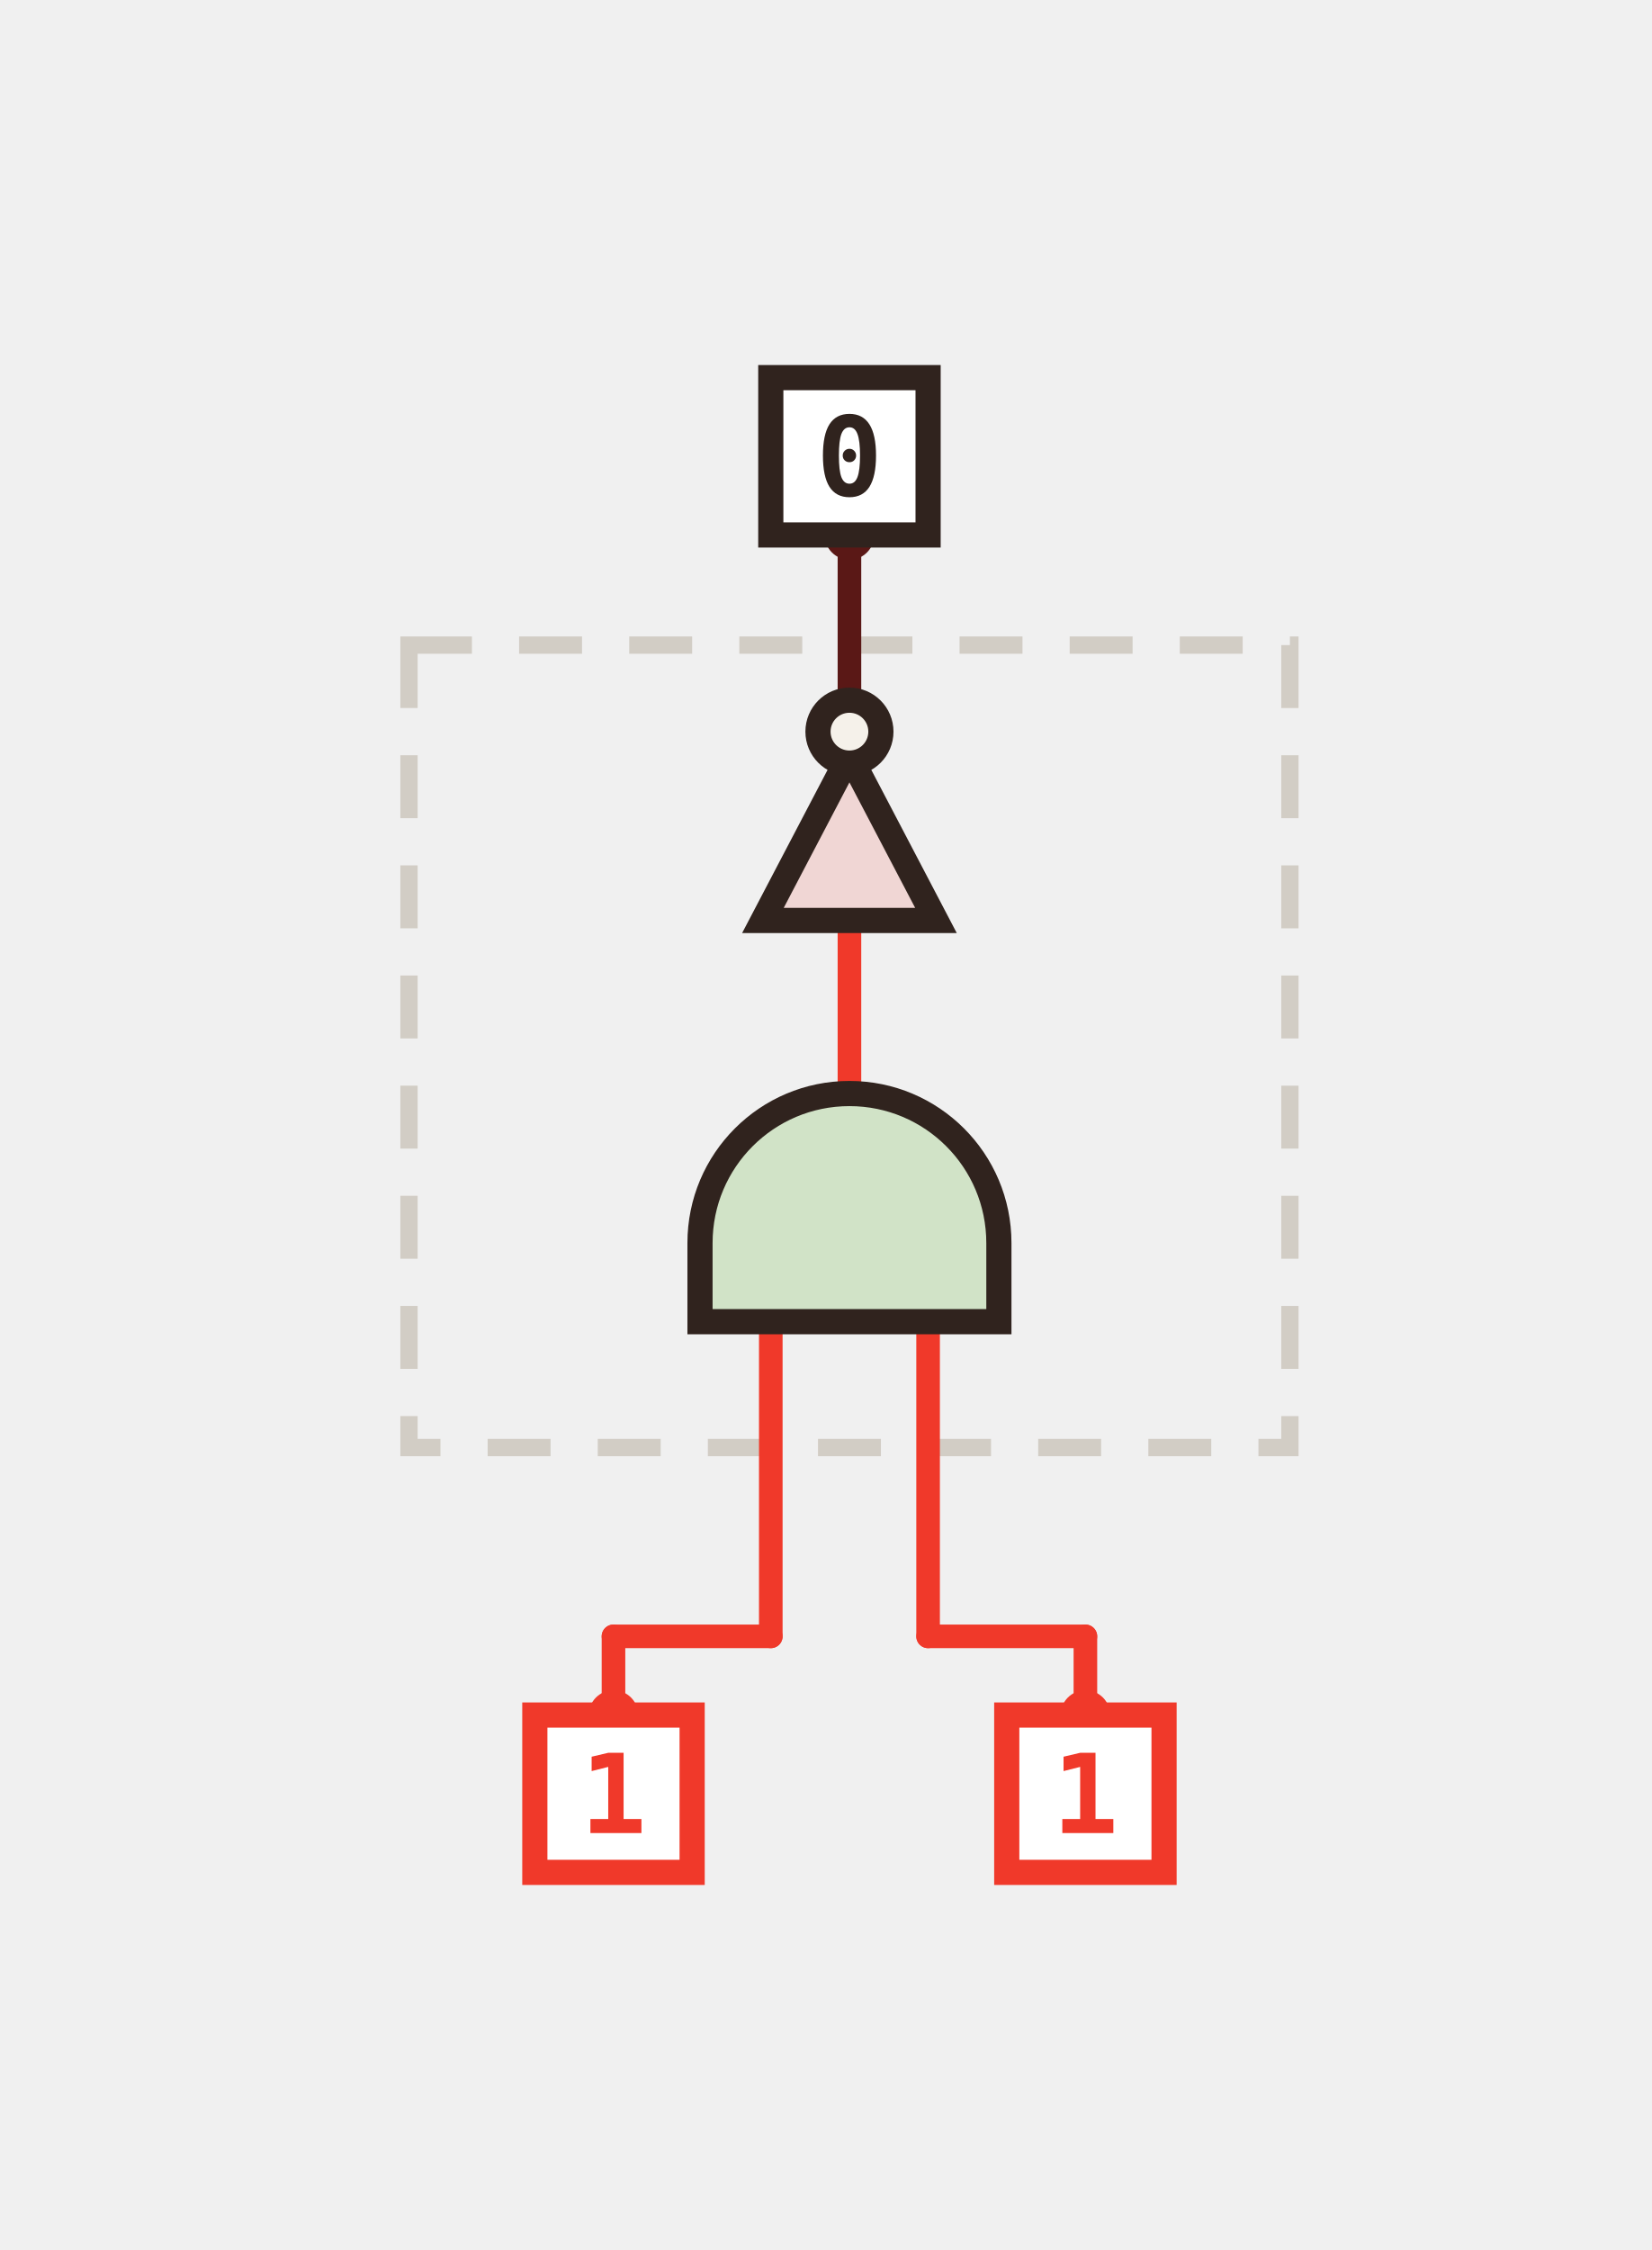
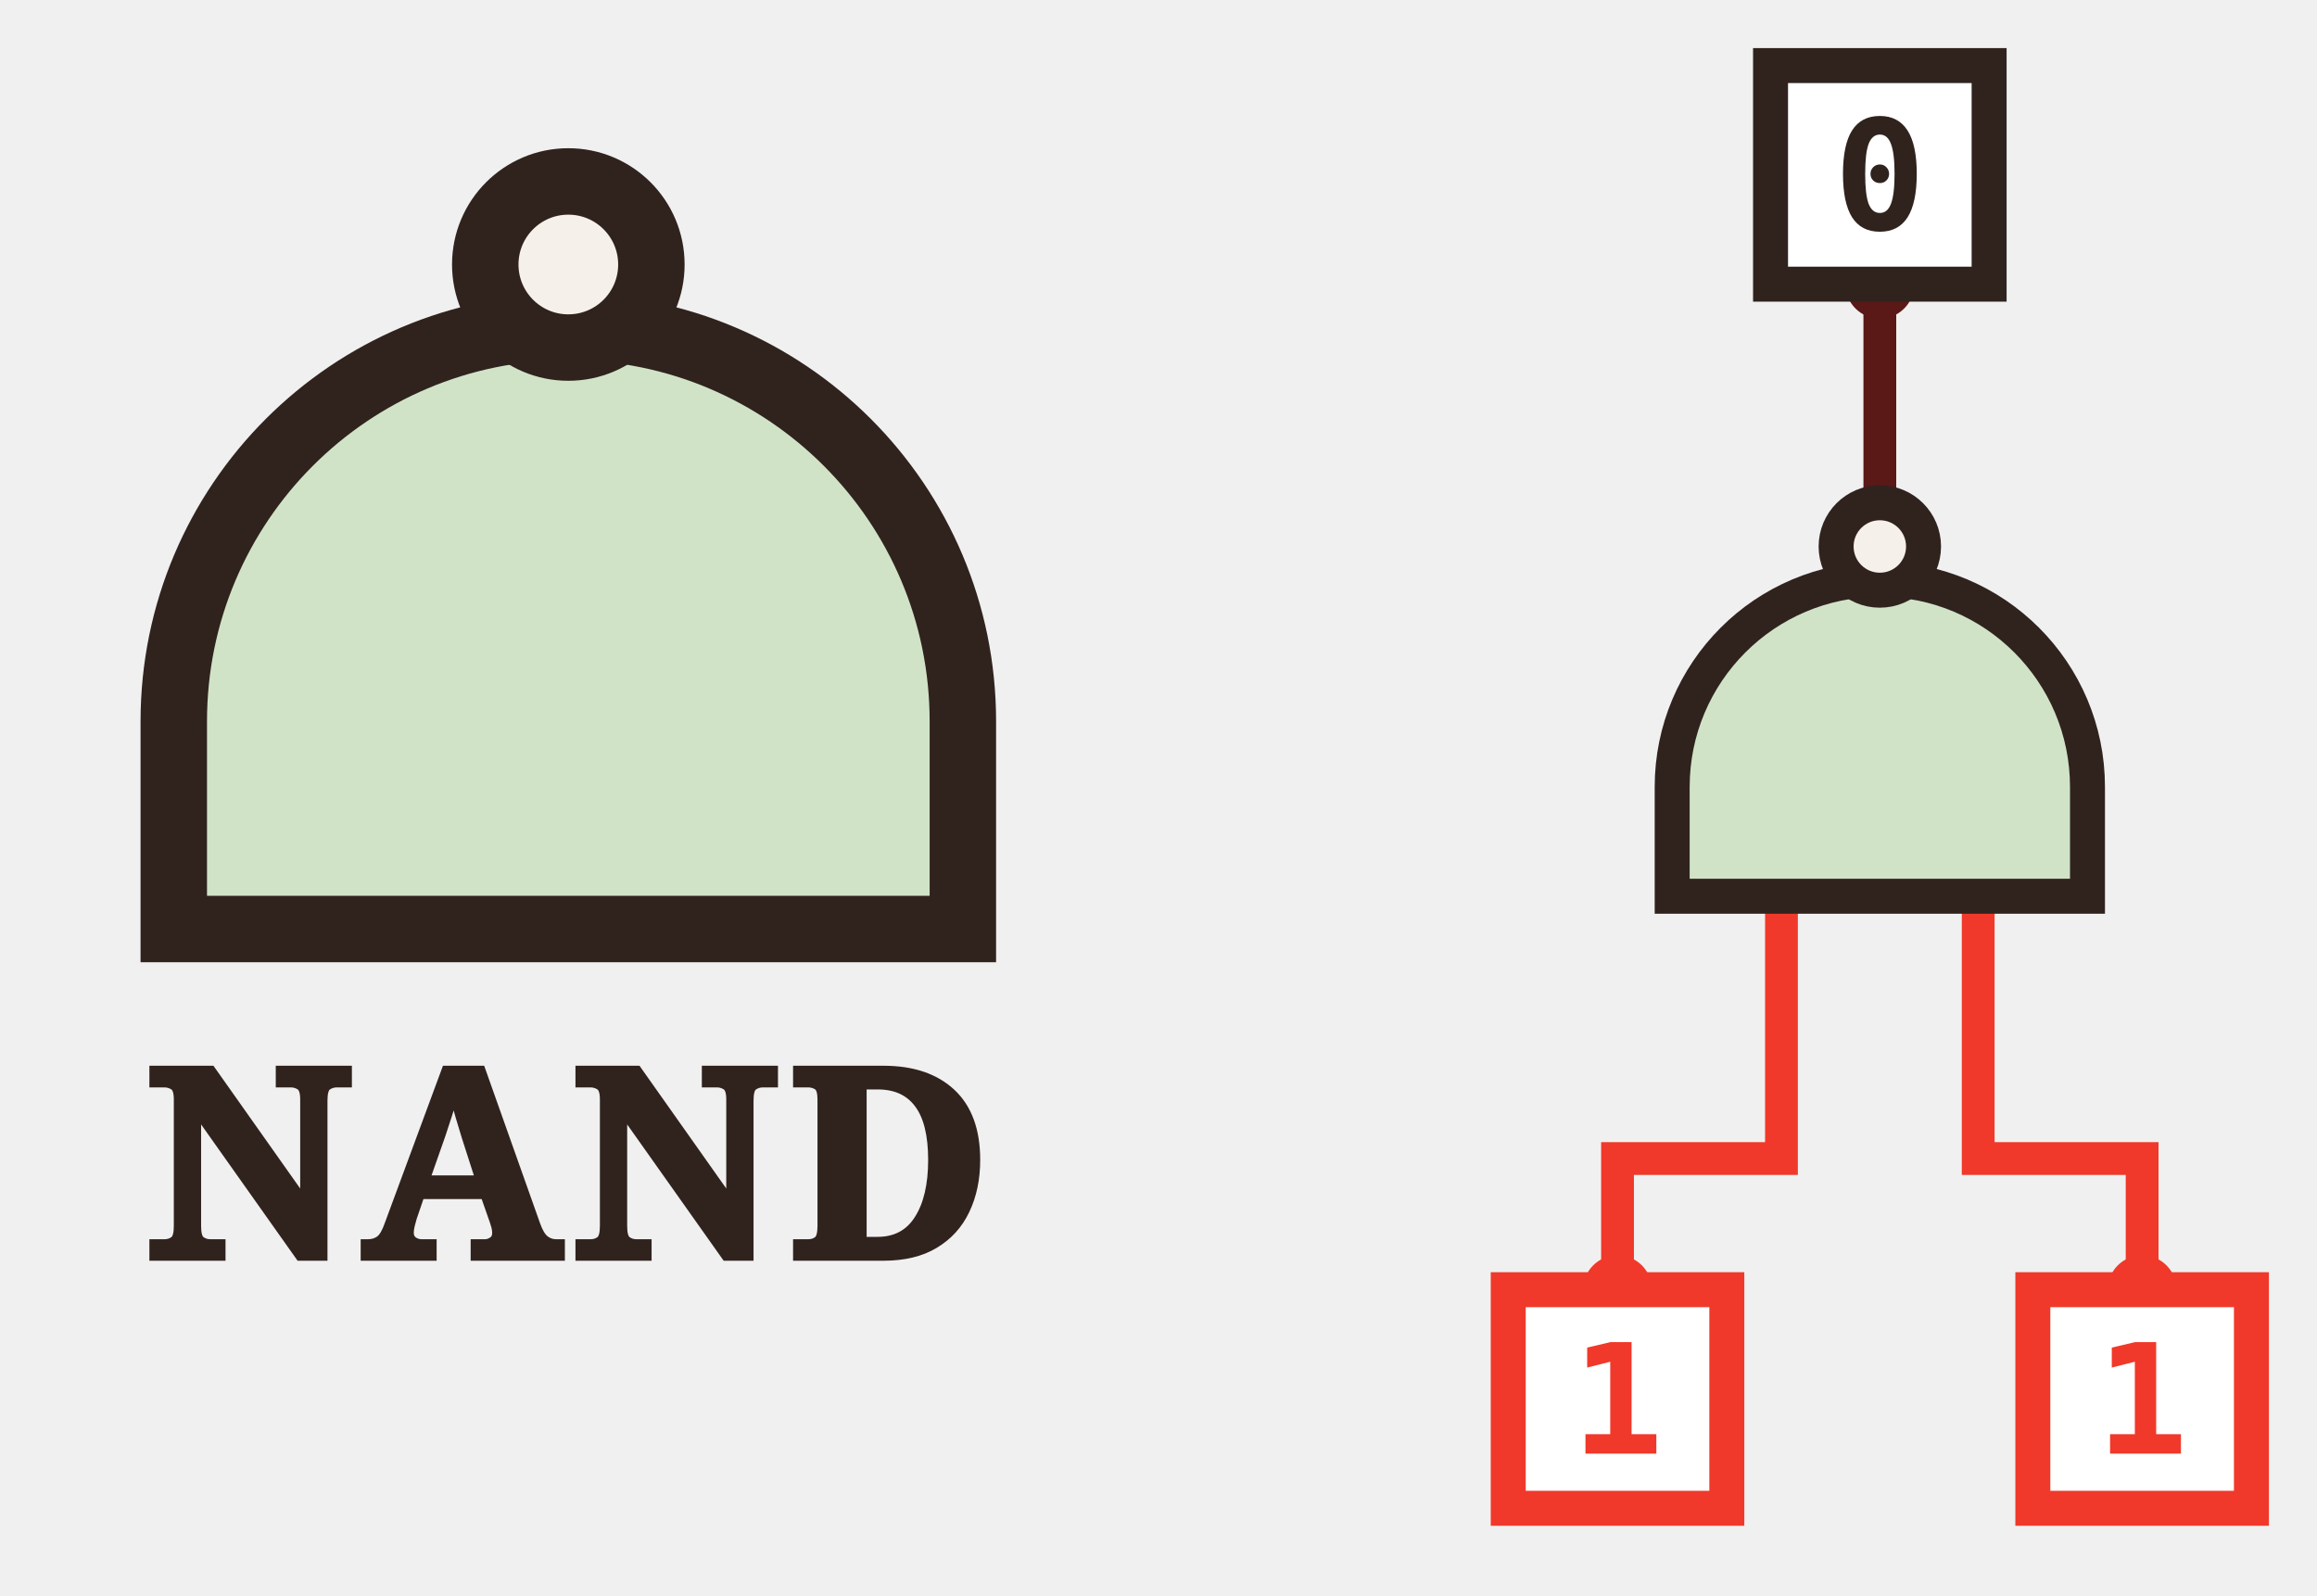
- <svg xmlns="http://www.w3.org/2000/svg" width="420" height="572" viewBox="0 0 210 286">
-   <g transform="translate(-1132,-452)">
-     <rect x="1184" y="534" width="112" height="102" fill="none" stroke="#d2cdc5" stroke-width="2.2" stroke-dasharray="8 6" />
-     <line x1="1210" y1="670" x2="1210" y2="660" stroke="#f0392a" stroke-width="3.0" stroke-linecap="round" />
-     <line x1="1270" y1="670" x2="1270" y2="660" stroke="#f0392a" stroke-width="3.0" stroke-linecap="round" />
-     <line x1="1230" y1="620" x2="1230" y2="660" stroke="#f0392a" stroke-width="3.0" stroke-linecap="round" />
-     <line x1="1250" y1="620" x2="1250" y2="660" stroke="#f0392a" stroke-width="3.0" stroke-linecap="round" />
-     <line x1="1240" y1="590" x2="1240" y2="570" stroke="#f0392a" stroke-width="3.0" stroke-linecap="round" />
-     <line x1="1210" y1="660" x2="1230" y2="660" stroke="#f0392a" stroke-width="3.0" stroke-linecap="round" />
-     <line x1="1250" y1="660" x2="1270" y2="660" stroke="#f0392a" stroke-width="3.0" stroke-linecap="round" />
-     <line x1="1240" y1="520" x2="1240" y2="540" stroke="#5a1816" stroke-width="3.0" stroke-linecap="round" />
-     <circle cx="1210" cy="670" r="3.15" fill="#f0392a" />
-     <circle cx="1270" cy="670" r="3.15" fill="#f0392a" />
-     <circle cx="1240" cy="520" r="3.15" fill="#5a1816" />
-     <rect x="1200" y="670" width="20" height="20" fill="#ffffff" stroke="#f0392a" stroke-width="3.2" />
-     <text x="1210" y="685" font-family="Fira Code, ui-monospace, monospace" font-size="14" font-weight="600" text-anchor="middle" fill="#f0392a">1</text>
-     <rect x="1260" y="670" width="20" height="20" fill="#ffffff" stroke="#f0392a" stroke-width="3.2" />
-     <text x="1270" y="685" font-family="Fira Code, ui-monospace, monospace" font-size="14" font-weight="600" text-anchor="middle" fill="#f0392a">1</text>
-     <rect x="1230" y="500" width="20" height="20" fill="#ffffff" stroke="#30231e" stroke-width="3.2" />
-     <text x="1240" y="515" font-family="Fira Code, ui-monospace, monospace" font-size="14" font-weight="600" text-anchor="middle" fill="#30231e">0</text>
-     <line x1="1240" y1="540" x2="1240" y2="550" stroke="#5a1816" stroke-width="3.0" stroke-linecap="round" />
-     <line x1="1240" y1="570" x2="1240" y2="560" stroke="#f0392a" stroke-width="3.0" stroke-linecap="round" />
-     <g transform="translate(1240,560) rotate(270)">
-       <path d="M -9 -11 L 12 0 L -9 11 Z" fill="#f0d6d4" stroke="#30231e" stroke-width="3.2" stroke-linecap="square" stroke-linejoin="miter" />
-       <circle cx="15" cy="0" r="4" fill="#f5f1ea" stroke="#30231e" stroke-width="3.2" />
+ <svg xmlns="http://www.w3.org/2000/svg" width="424" height="292" viewBox="-116 -72 212 146">
+   <g transform="translate(-64,-6)">
+     <g transform="scale(1.9)">
+       <g transform="rotate(270)">
+         <path d="M -10 -19 L 0 -19 A 19 19 0 0 1 0 19 L -10 19 Z" fill="#d1e3c7" stroke="#30231e" stroke-width="3.2" stroke-linecap="square" stroke-linejoin="miter" />
+         <circle cx="22" cy="0" r="4" fill="#f5f1ea" stroke="#30231e" stroke-width="3.2" />
+       </g>
    </g>
-     <line x1="1230" y1="620" x2="1240" y2="620" stroke="#f0392a" stroke-width="3.0" stroke-linecap="round" />
-     <line x1="1250" y1="620" x2="1240" y2="620" stroke="#f0392a" stroke-width="3.0" stroke-linecap="round" />
-     <line x1="1240" y1="590" x2="1240" y2="600" stroke="#f0392a" stroke-width="3.0" stroke-linecap="round" />
-     <g transform="translate(1240,610) rotate(270)">
+     <text x="0" y="49" font-family="Young Serif, Georgia, serif" font-size="24" font-weight="800" letter-spacing="1" text-anchor="middle" fill="#30231e" stroke="#30231e" stroke-width="0.7">NAND</text>
+   </g>
+   <g transform="translate(56,0)">
+     <polyline points="0,-8 0,-46" fill="none" stroke="#5a1816" stroke-width="3.0" stroke-linecap="square" stroke-linejoin="miter" />
+     <circle cx="0" cy="-46" r="3.15" fill="#5a1816" />
+     <rect x="-10" y="-66" width="20" height="20" fill="#ffffff" stroke="#30231e" stroke-width="3.2" />
+     <text x="0" y="-51" font-family="Fira Code, ui-monospace, monospace" font-size="14" font-weight="600" text-anchor="middle" fill="#30231e">0</text>
+     <polyline points="-9,6 -9,34 -24,34 -24,46" fill="none" stroke="#f0392a" stroke-width="3.0" stroke-linecap="square" stroke-linejoin="miter" />
+     <circle cx="-24" cy="46" r="3.15" fill="#f0392a" />
+     <rect x="-34" y="46" width="20" height="20" fill="#ffffff" stroke="#f0392a" stroke-width="3.2" />
+     <text x="-24" y="61" font-family="Fira Code, ui-monospace, monospace" font-size="14" font-weight="600" text-anchor="middle" fill="#f0392a">1</text>
+     <polyline points="9,6 9,34 24,34 24,46" fill="none" stroke="#f0392a" stroke-width="3.0" stroke-linecap="square" stroke-linejoin="miter" />
+     <circle cx="24" cy="46" r="3.15" fill="#f0392a" />
+     <rect x="14" y="46" width="20" height="20" fill="#ffffff" stroke="#f0392a" stroke-width="3.2" />
+     <text x="24" y="61" font-family="Fira Code, ui-monospace, monospace" font-size="14" font-weight="600" text-anchor="middle" fill="#f0392a">1</text>
+     <g transform="rotate(270)">
      <path d="M -10 -19 L 0 -19 A 19 19 0 0 1 0 19 L -10 19 Z" fill="#d1e3c7" stroke="#30231e" stroke-width="3.2" stroke-linecap="square" stroke-linejoin="miter" />
+       <circle cx="22" cy="0" r="4" fill="#f5f1ea" stroke="#30231e" stroke-width="3.2" />
    </g>
  </g>
</svg>
